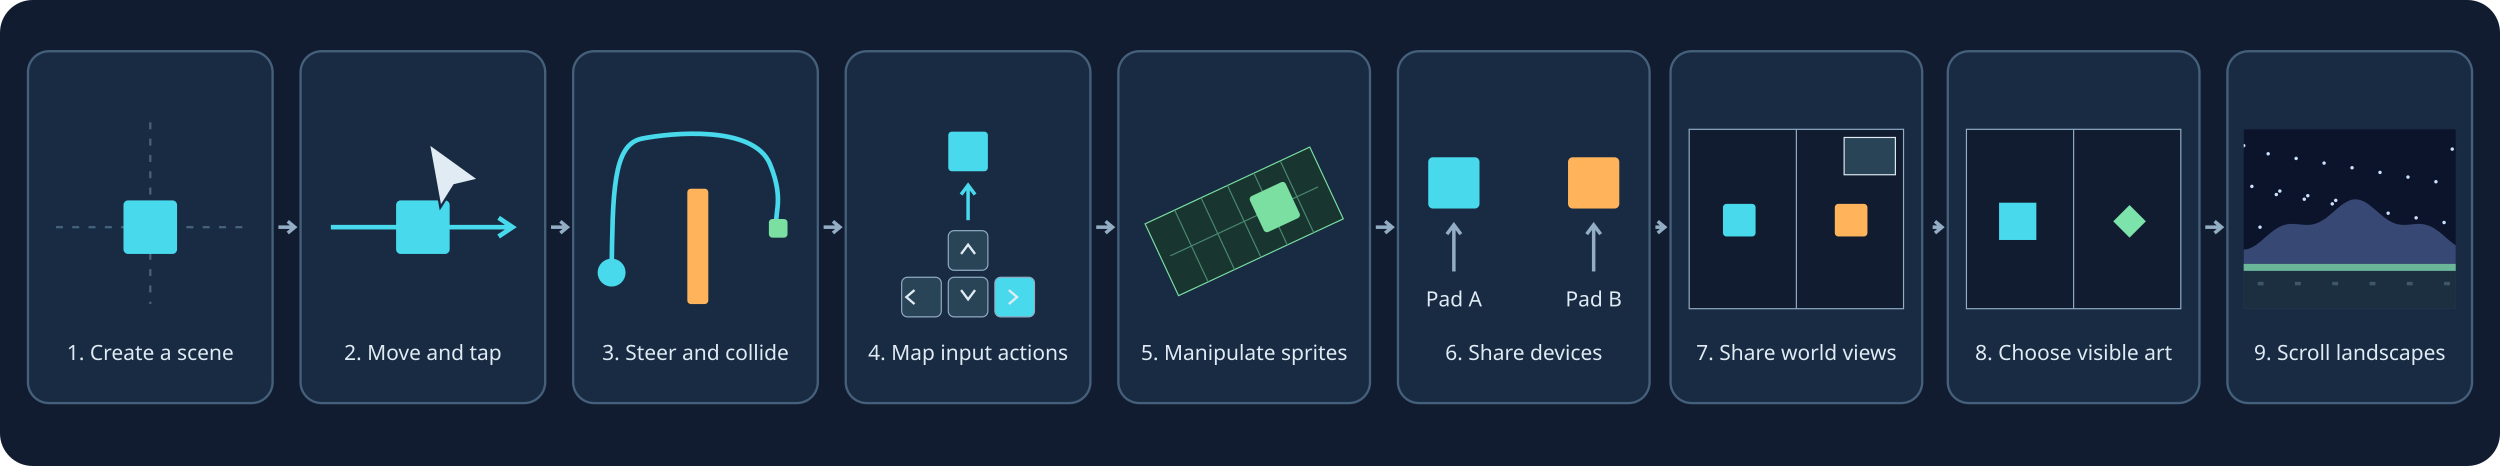
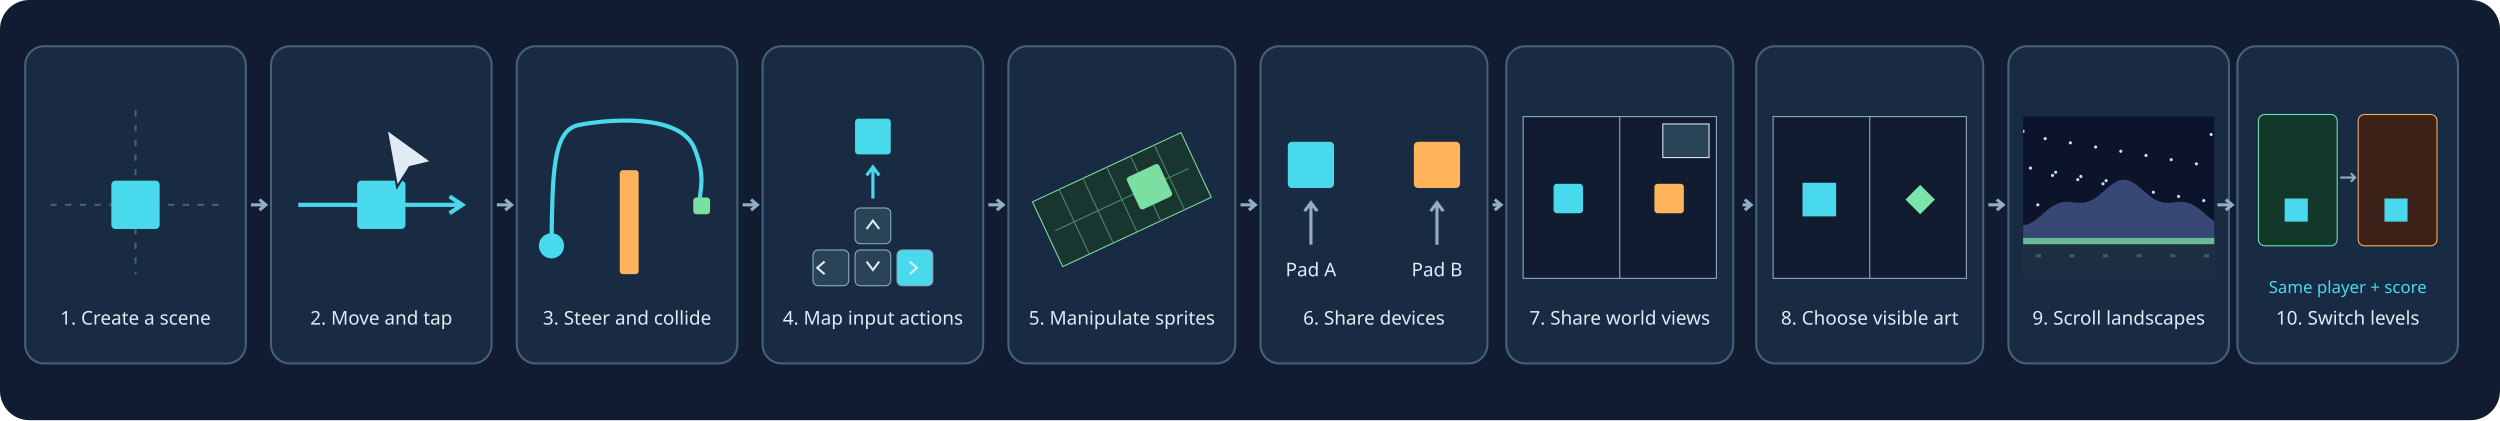
- <svg xmlns="http://www.w3.org/2000/svg" width="2146" height="400" viewBox="0 0 2146 400" role="img" aria-labelledby="title desc">
-   <rect width="2146" height="400" rx="28" fill="#111c30" />
+ <svg xmlns="http://www.w3.org/2000/svg" width="2380" height="400" viewBox="0 0 2380 400" role="img" aria-labelledby="title desc">
+   <rect width="2380" height="400" rx="28" fill="#111c30" />
  <g fill="#182b43" stroke="#45607a" stroke-width="2">
    <rect x="24" y="44" width="210" height="302" rx="18" />
    <rect x="258" y="44" width="210" height="302" rx="18" />
    <rect x="492" y="44" width="210" height="302" rx="18" />
    <rect x="726" y="44" width="210" height="302" rx="18" />
  </g>
  <path d="M239 195h14m-6-5 6 5-6 5M473 195h14m-6-5 6 5-6 5M707 195h14m-6-5 6 5-6 5" fill="none" stroke="#93adc5" stroke-width="3" />
  <path d="M48 195H210M129 105V261" stroke="#45607a" stroke-width="2" stroke-dasharray="6 8" />
  <rect x="106" y="172" width="46" height="46" rx="4" fill="#48d9ec" />
  <path d="M284 195H440m-12-8 12 8-12 8" fill="none" stroke="#48d9ec" stroke-width="4" />
  <rect x="340" y="172" width="46" height="46" rx="4" fill="#48d9ec" />
  <path d="M368 123l10 55 12-19 21-5z" fill="#e0ebf4" stroke="#182b43" stroke-width="2" />
  <rect x="590" y="162" width="18" height="99" rx="3" fill="#ffb45b" />
  <path d="M525 234C526 165 526 124 551 119S647 107 661 141 662 186 668 196" fill="none" stroke="#48d9ec" stroke-width="4" />
  <circle cx="525" cy="234" r="12" fill="#48d9ec" />
  <rect x="660" y="188" width="16" height="16" rx="3" fill="#7bdfa2" />
  <g fill="#284456" stroke="#93adc5">
    <rect x="814" y="198" width="34" height="34" rx="5" />
    <rect x="774" y="238" width="34" height="34" rx="5" />
    <rect x="814" y="238" width="34" height="34" rx="5" />
    <rect x="854" y="238" width="34" height="34" rx="5" fill="#48d9ec" />
  </g>
  <path d="m825 218 6-8 6 8m-52 31-7 6 7 6m40-12 6 8 6-8m29 0 7 6-7 6" fill="none" stroke="#e0ebf4" stroke-width="2" />
  <rect x="814" y="113" width="34" height="34" rx="3" fill="#48d9ec" />
  <path d="M831 189v-30m-6 8 6-8 6 8" fill="none" stroke="#48d9ec" stroke-width="3" />
  <g font-family="system-ui, sans-serif" fill="#e0ebf4" font-size="18" text-anchor="middle">
    <text x="129" y="309">1. Create a scene</text>
    <text x="363" y="309">2. Move and tap</text>
    <text x="597" y="309">3. Steer and collide</text>
    <text x="831" y="309">4. Map input actions</text>
  </g>
  <rect x="960" y="44" width="216" height="302" rx="18" fill="#182b43" stroke="#45607a" stroke-width="2" />
  <path d="M941 195h14m-6-5 6 5-6 5" fill="none" stroke="#93adc5" stroke-width="3" />
  <g transform="translate(1068 190) rotate(-25)">
    <rect x="-78" y="-34" width="156" height="68" fill="#18352f" stroke="#7bdfa2" />
    <path d="M-50-34v68m25-68v68m25-68v68m25-68v68m25-68v68M-70 0H70" stroke="#4a8970" />
    <rect x="12" y="-17" width="34" height="34" rx="3" fill="#7bdfa2" />
  </g>
  <text x="1068" y="309" font-family="system-ui,sans-serif" fill="#e0ebf4" font-size="18" text-anchor="middle">5. Manipulate sprites</text>
  <rect x="1200" y="44" width="216" height="302" rx="18" fill="#182b43" stroke="#45607a" stroke-width="2" />
  <path d="M1181 195h14m-6-5 6 5-6 5" fill="none" stroke="#93adc5" stroke-width="3" />
  <rect x="1226" y="135" width="44" height="44" rx="4" fill="#48d9ec" />
  <rect x="1346" y="135" width="44" height="44" rx="4" fill="#ffb45b" />
  <path d="M1248 233v-40m-6 8 6-8 6 8M1368 233v-40m-6 8 6-8 6 8" fill="none" stroke="#93adc5" stroke-width="3" />
  <g font-family="system-ui,sans-serif" fill="#e0ebf4" font-size="18" text-anchor="middle">
    <text x="1248" y="263">Pad A</text>
    <text x="1368" y="263">Pad B</text>
    <text x="1308" y="309">6. Share devices</text>
  </g>
  <rect x="1434" y="44" width="216" height="302" rx="18" fill="#182b43" stroke="#45607a" stroke-width="2" />
  <path d="M1421 195h8m-6-5 6 5-6 5" fill="none" stroke="#93adc5" stroke-width="3" />
  <rect x="1450" y="111" width="184" height="154" fill="#111c30" stroke="#93adc5" />
  <path d="M1542 111v154" stroke="#93adc5" />
  <rect x="1479" y="175" width="28" height="28" rx="3" fill="#48d9ec" />
  <rect x="1575" y="175" width="28" height="28" rx="3" fill="#ffb45b" />
  <rect x="1583" y="118" width="44" height="32" fill="#284456" stroke="#e0ebf4" />
  <text x="1542" y="309" font-family="system-ui,sans-serif" fill="#e0ebf4" font-size="18" text-anchor="middle">7. Share world views</text>
  <rect x="1672" y="44" width="216" height="302" rx="18" fill="#182b43" stroke="#45607a" stroke-width="2" />
  <path d="M1659 195h8m-6-5 6 5-6 5" fill="none" stroke="#93adc5" stroke-width="3" />
  <rect x="1688" y="111" width="184" height="154" fill="#111c30" stroke="#93adc5" />
  <path d="M1780 111v154" stroke="#93adc5" />
  <rect x="1716" y="174" width="32" height="32" fill="#48d9ec" />
  <path d="M1828 176l14 14-14 14-14-14z" fill="#7ce3ab" />
  <text x="1780" y="309" font-family="system-ui,sans-serif" fill="#e0ebf4" font-size="18" text-anchor="middle">8. Choose visible art</text>
  <rect x="1912" y="44" width="210" height="302" rx="18" fill="#182b43" stroke="#45607a" stroke-width="2" />
  <path d="M1893 195h14m-6-5 6 5-6 5" fill="none" stroke="#93adc5" stroke-width="3" />
  <g transform="translate(1926 111)">
    <defs>
      <clipPath id="landscape-clip-1">
        <rect width="182" height="154" />
      </clipPath>
    </defs>
    <g clip-path="url(#landscape-clip-1)">
      <rect width="182" height="154" fill="#0c142b" />
      <circle cx="0.0" cy="14.0" r="1.5" fill="#cde1ff" />
      <circle cx="79.0" cy="61.0" r="1.5" fill="#cde1ff" />
      <circle cx="158.0" cy="108.0" r="1.5" fill="#cde1ff" />
      <circle cx="55.0" cy="57.0" r="1.5" fill="#cde1ff" />
      <circle cx="134.0" cy="104.0" r="1.5" fill="#cde1ff" />
      <circle cx="31.0" cy="53.0" r="1.5" fill="#cde1ff" />
      <circle cx="110.0" cy="100.0" r="1.5" fill="#cde1ff" />
      <circle cx="7.0" cy="49.0" r="1.5" fill="#cde1ff" />
      <circle cx="86.0" cy="96.0" r="1.5" fill="#cde1ff" />
      <circle cx="165.0" cy="45.0" r="1.5" fill="#cde1ff" />
      <circle cx="62.0" cy="92.0" r="1.5" fill="#cde1ff" />
      <circle cx="141.0" cy="41.0" r="1.5" fill="#cde1ff" />
      <circle cx="38.0" cy="88.0" r="1.5" fill="#cde1ff" />
      <circle cx="117.0" cy="37.0" r="1.5" fill="#cde1ff" />
      <circle cx="14.0" cy="84.0" r="1.5" fill="#cde1ff" />
      <circle cx="93.0" cy="33.0" r="1.5" fill="#cde1ff" />
      <circle cx="172.0" cy="80.0" r="1.5" fill="#cde1ff" />
      <circle cx="69.0" cy="29.0" r="1.5" fill="#cde1ff" />
      <circle cx="148.0" cy="76.0" r="1.5" fill="#cde1ff" />
      <circle cx="45.0" cy="25.0" r="1.5" fill="#cde1ff" />
      <circle cx="124.0" cy="72.0" r="1.5" fill="#cde1ff" />
      <circle cx="21.0" cy="21.0" r="1.5" fill="#cde1ff" />
      <circle cx="100.0" cy="68.0" r="1.5" fill="#cde1ff" />
      <circle cx="179.0" cy="17.0" r="1.5" fill="#cde1ff" />
      <circle cx="76.0" cy="64.0" r="1.5" fill="#cde1ff" />
      <circle cx="155.0" cy="111.0" r="1.5" fill="#cde1ff" />
      <circle cx="52.0" cy="60.0" r="1.5" fill="#cde1ff" />
      <circle cx="131.0" cy="107.0" r="1.5" fill="#cde1ff" />
      <circle cx="28.0" cy="56.0" r="1.5" fill="#cde1ff" />
      <circle cx="107.0" cy="103.0" r="1.5" fill="#cde1ff" />
      <polygon points="0,154 0.0,103.2 1.8,103.1 3.6,102.7 5.5,102.1 7.3,101.2 9.1,100.2 10.9,99.0 12.7,97.6 14.6,96.2 16.4,94.6 18.2,93.0 20.0,91.5 21.8,89.9 23.7,88.4 25.5,87.0 27.3,85.8 29.1,84.6 30.9,83.7 32.8,82.8 34.6,82.2 36.4,81.7 38.2,81.4 40.0,81.2 41.9,81.2 43.7,81.3 45.5,81.4 47.3,81.6 49.1,81.7 51.0,81.9 52.8,82.0 54.6,82.0 56.4,82.0 58.2,81.8 60.1,81.4 61.9,80.9 63.7,80.2 65.5,79.4 67.3,78.3 69.2,77.2 71.0,75.9 72.8,74.4 74.6,72.9 76.4,71.4 78.3,69.8 80.1,68.2 81.9,66.7 83.7,65.2 85.5,63.9 87.4,62.8 89.2,61.8 91.0,61.0 92.8,60.4 94.6,60.1 96.5,60.1 98.3,60.3 100.1,60.7 101.9,61.4 103.7,62.2 105.6,63.3 107.4,64.6 109.2,66.0 111.0,67.5 112.8,69.0 114.7,70.6 116.5,72.2 118.3,73.7 120.1,75.2 121.9,76.5 123.8,77.8 125.6,78.9 127.4,79.8 129.2,80.6 131.0,81.2 132.9,81.6 134.7,81.9 136.5,82.0 138.3,82.0 140.1,82.0 142.0,81.8 143.8,81.6 145.6,81.5 147.4,81.3 149.2,81.2 151.1,81.2 152.9,81.3 154.7,81.6 156.5,82.0 158.3,82.5 160.2,83.2 162.0,84.1 163.8,85.2 165.6,86.4 167.4,87.7 169.3,89.2 171.1,90.7 172.9,92.3 174.7,93.9 176.5,95.4 178.4,96.9 180.2,98.3 182.0,99.6 182,154" fill="#374874" />
      <rect x="0" y="115.5" width="182" height="38.5" fill="#1c2f40" />
      <rect x="0" y="115.5" width="182" height="6" fill="#6ab899" />
      <path d="M12 132.44h5" stroke="#3e5864" stroke-width="3" />
      <path d="M44 132.44h5" stroke="#3e5864" stroke-width="3" />
      <path d="M76 132.44h5" stroke="#3e5864" stroke-width="3" />
      <path d="M108 132.44h5" stroke="#3e5864" stroke-width="3" />
      <path d="M140 132.44h5" stroke="#3e5864" stroke-width="3" />
      <path d="M172 132.44h5" stroke="#3e5864" stroke-width="3" />
    </g>
  </g>
  <text x="2017" y="309" font-family="system-ui,sans-serif" fill="#e0ebf4" font-size="18" text-anchor="middle">9. Scroll landscapes</text>
+   <path d="M2111 195h14m-6-5 6 5-6 5" fill="none" stroke="#93adc5" stroke-width="3" />
+   <g transform="translate(2130 44)">
+     <rect width="210" height="302" rx="18" fill="#182b43" stroke="#45607a" stroke-width="2" />
+     <rect x="20" y="65" width="75" height="125" rx="6" fill="#12382c" stroke="#6ee7b7" />
+     <rect x="115" y="65" width="75" height="125" rx="6" fill="#3b2118" stroke="#ffb25e" />
+     <path d="M98 125h14m-4-4 4 4-4 4" fill="none" stroke="#93adc5" stroke-width="2" />
+     <rect x="45" y="145" width="22" height="22" fill="#49d8ee" />
+     <rect x="140" y="145" width="22" height="22" fill="#49d8ee" />
+     <text x="105" y="235" font-family="system-ui, sans-serif" font-size="16" text-anchor="middle" fill="#49d8ee">Same player + score</text>
+     <text x="105" y="265" font-family="system-ui, sans-serif" font-size="18" text-anchor="middle" fill="#e0ebf4">10. Switch levels</text>
+   </g>
</svg>
